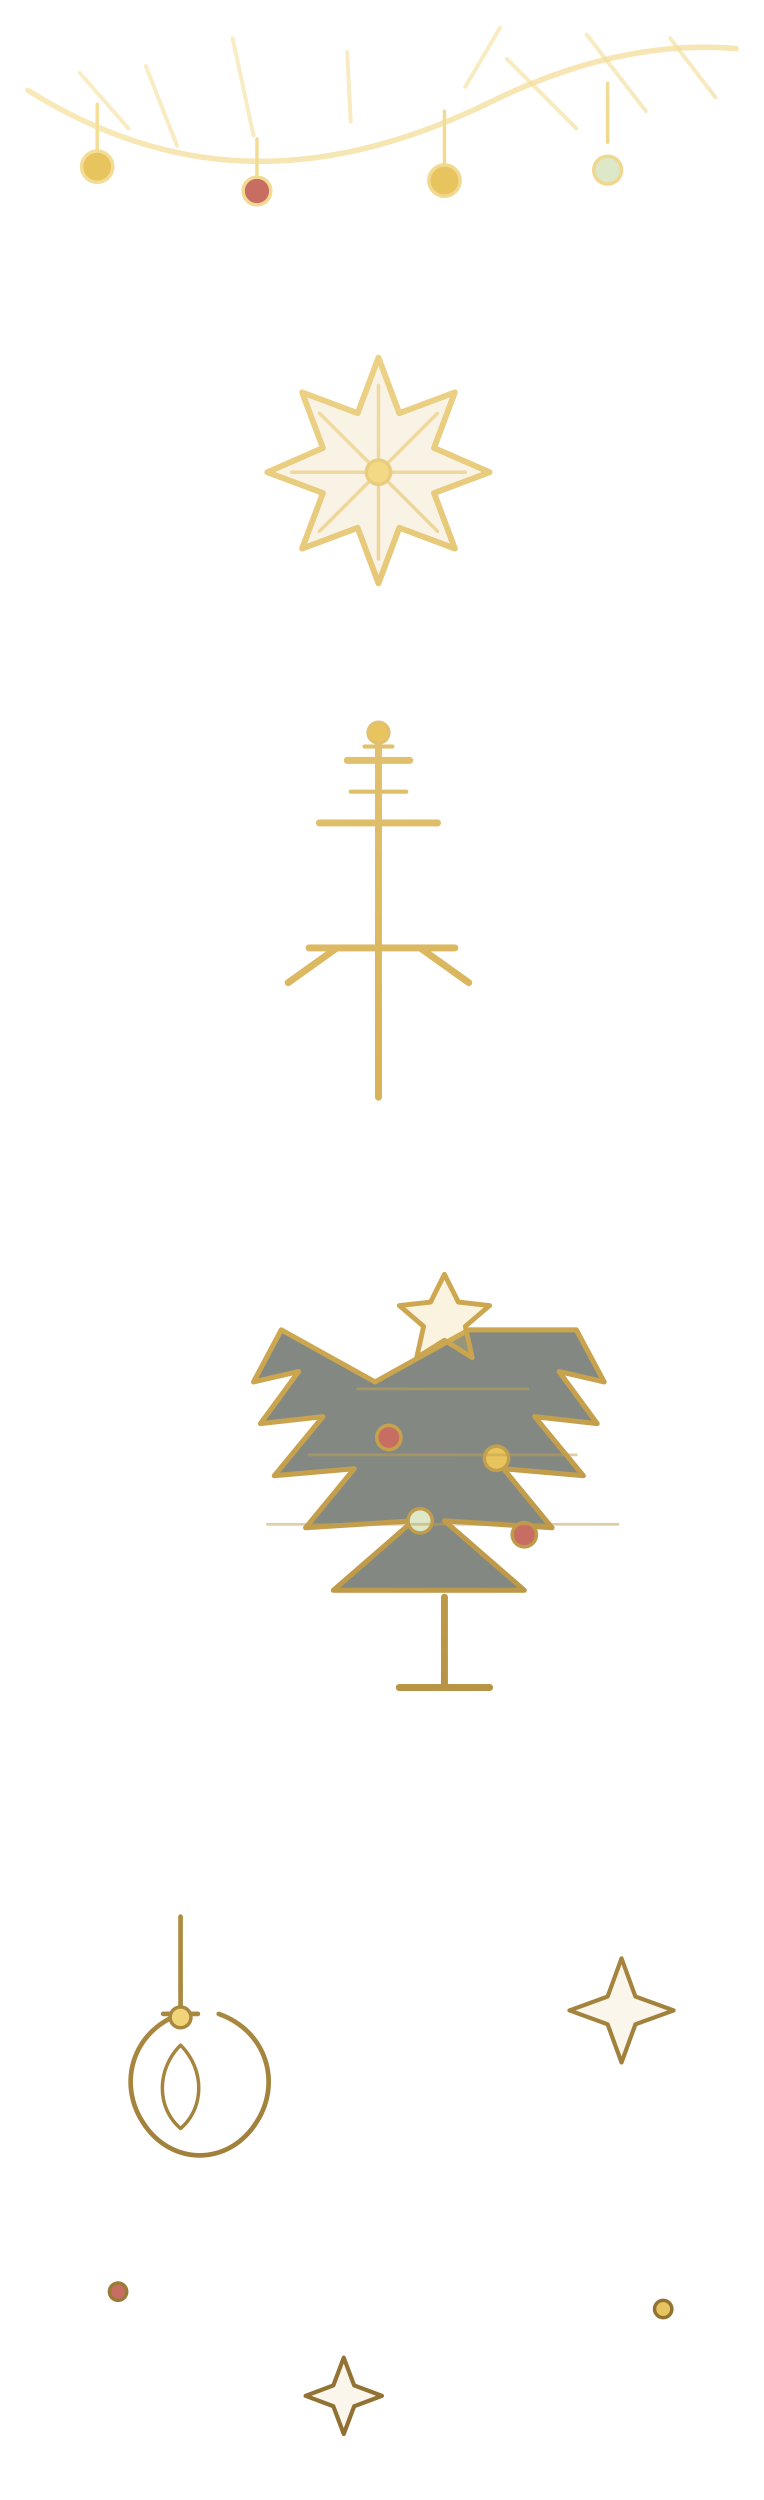
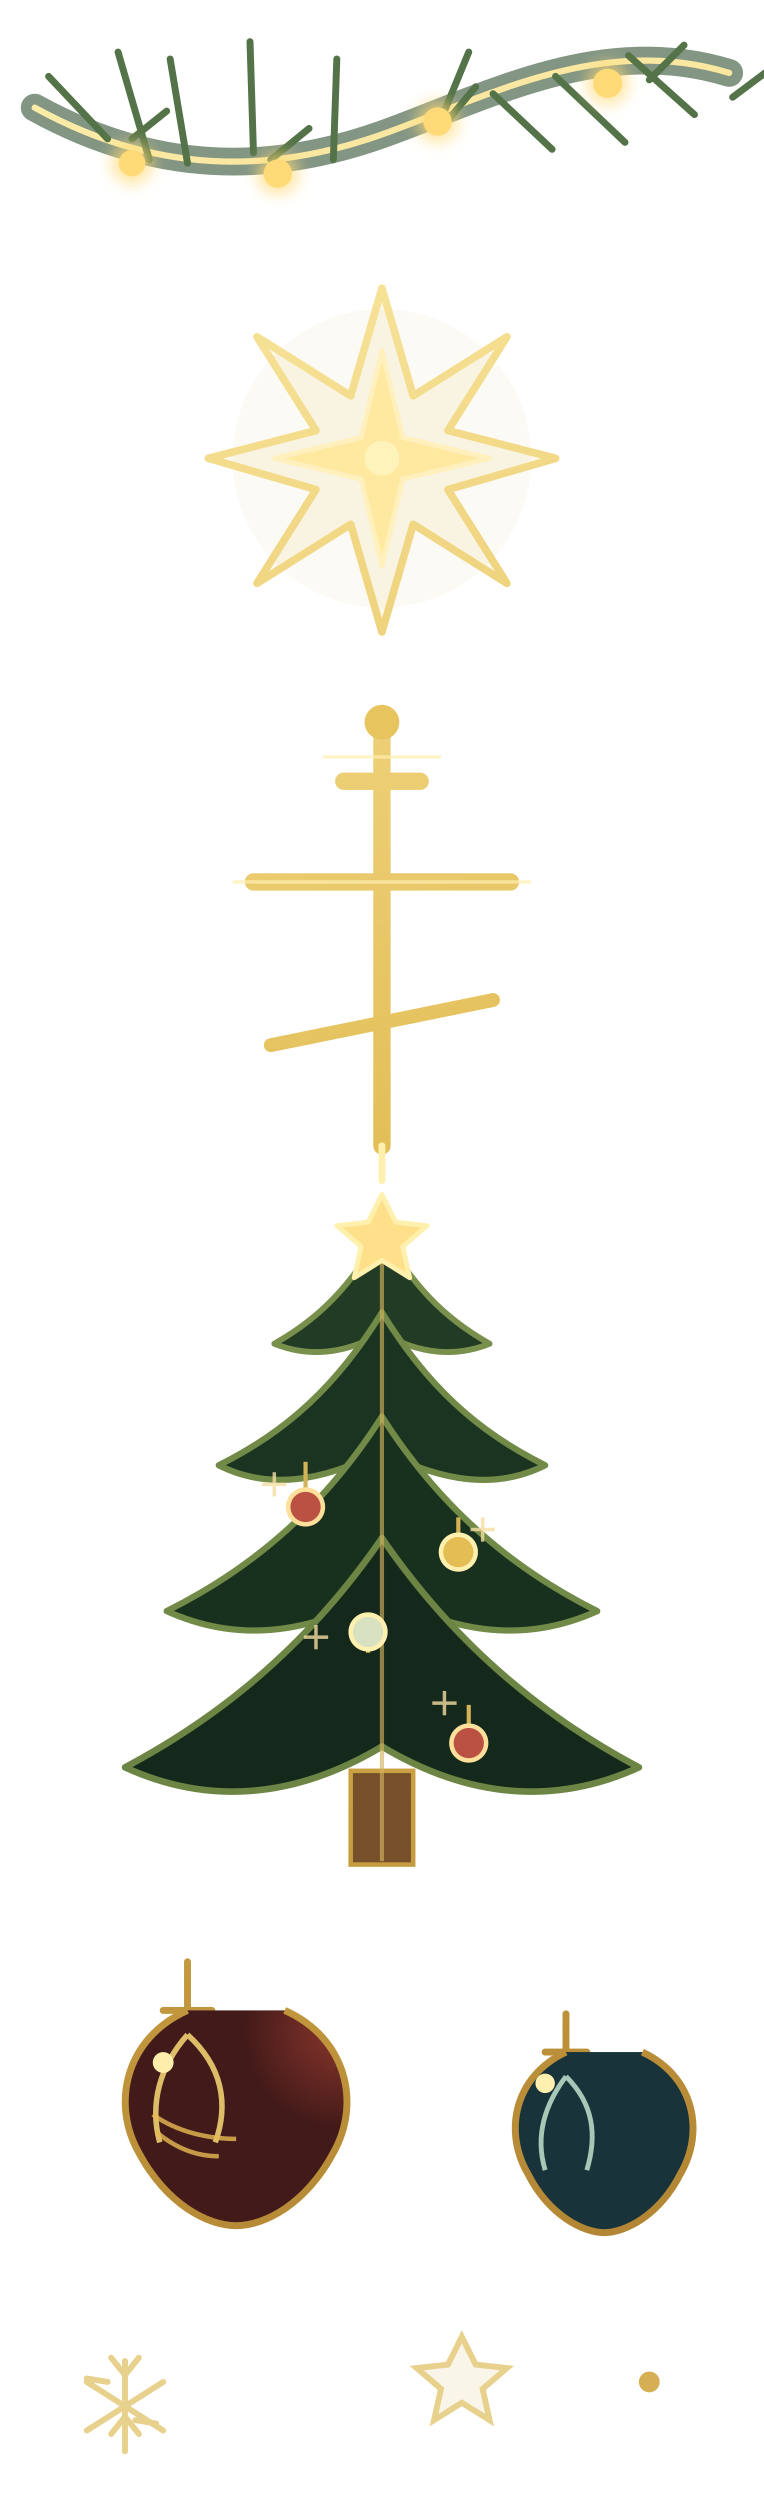
<svg xmlns="http://www.w3.org/2000/svg" viewBox="0 0 220 720" fill="none">
  <defs>
-     <linearGradient id="gold" x1="20" y1="0" x2="190" y2="700" gradientUnits="userSpaceOnUse">
-       <stop stop-color="#f8e4a0" />
-       <stop offset=".48" stop-color="#d6af54" />
-       <stop offset="1" stop-color="#8b6d31" />
+     <linearGradient id="gold" x1="18" y1="0" x2="196" y2="710" gradientUnits="userSpaceOnUse">
+       <stop stop-color="#fff0b0" />
+       <stop offset=".52" stop-color="#e0b94f" />
+       <stop offset="1" stop-color="#a7792d" />
    </linearGradient>
+     <radialGradient id="bauble" cx="0" cy="0" r="1" gradientTransform="matrix(0 28 -28 0 98 585)" gradientUnits="userSpaceOnUse">
+       <stop stop-color="#8a352c" />
+       <stop offset="1" stop-color="#421a19" />
+     </radialGradient>
+     <filter id="soft-glow" x="-100%" y="-100%" width="300%" height="300%">
+       <feGaussianBlur stdDeviation="2.2" />
+     </filter>
  </defs>
-   <g stroke="url(#gold)" stroke-linecap="round" stroke-linejoin="round">
-     <path d="M8 26c40 25 82 28 132 4 24-12 48-18 72-16" stroke-width="1.6" opacity=".7" />
-     <path d="m37 37-14-16m28 21L42 19m31 20L67 11m34 24-1-20m34 10 10-17m2 9 20 20m3-27 17 22m7-21 13 17" stroke-width="1.15" opacity=".58" />
-     <path d="M28 30v16m46-6v14m54-22v16m47-24v17" stroke-width="1" />
-     <circle cx="28" cy="48" r="4.5" fill="#e8c45f" />
-     <circle cx="74" cy="55" r="4" fill="#c76d62" />
-     <circle cx="128" cy="52" r="4.5" fill="#e8c45f" />
-     <circle cx="175" cy="49" r="4" fill="#dce8c8" />
-     <path d="M109 103 115 119l16-6-6 16 16 7-16 6 6 16-16-6-6 16-6-16-16 6 6-16-16-6 16-7-6-16 16 6 6-16Z" stroke-width="1.7" fill="#d6af5424" />
-     <path d="M109 111v50m-25-25h50m-42-17 34 34m0-34-34 34" stroke-width="1" opacity=".7" />
-     <circle cx="109" cy="136" r="3.5" fill="#f3d985" />
-     <path d="M109 213v103m-17-79h34m-26-18h18m-29 54h42m-34 0-14 10m38-10 14 10" stroke-width="2" />
-     <path d="M101 228h16m-24 9h32m-34 36h36m-14-58h-8" stroke-width="1.2" />
-     <circle cx="109" cy="211" r="3" fill="#e8c45f" />
-     <path d="m166 383 8 15-13-3 11 15-18-2 14 17-23-2 14 17-31-2 23 20h-55l23-20-31 2 14-17-23 2 14-17-18 2 11-15-13 3 8-15 27 15 27-15Z" stroke-width="1.45" fill="#17221688" />
-     <path d="M128 460v26m-13 0h26" stroke-width="2" />
-     <path d="m128 367 4 8 9 1-7 6 2 9-8-5-8 5 2-9-7-6 9-1 4-8Z" stroke-width="1.4" fill="#e8c45f33" />
-     <circle cx="112" cy="414" r="3.5" fill="#c76d62" />
-     <circle cx="143" cy="420" r="3.5" fill="#e8c45f" />
-     <circle cx="121" cy="438" r="3.5" fill="#dce8c8" />
-     <circle cx="151" cy="442" r="3.5" fill="#c76d62" />
-     <path d="M103 400h49m-63 19h77m-89 20h101" stroke-width=".8" opacity=".5" />
-     <path d="M52 552v28m-5 0h10m-5 0c-14 5-18 20-11 31 8 13 25 13 33 0 7-11 3-26-11-31" stroke-width="1.35" />
-     <path d="M52 589c-7 7-7 18 0 24 7-6 7-17 0-24Z" stroke-width="1" />
-     <circle cx="52" cy="581" r="3" fill="#f1d378" />
-     <path d="M179 564 183 575l11 4-11 4-4 11-4-11-11-4 11-4 4-11Zm-80 115 3 8 8 3-8 3-3 8-3-8-8-3 8-3 3-8Z" stroke-width="1.2" fill="#d6af541c" />
-     <circle cx="34" cy="660" r="2.5" fill="#c76d62" />
-     <circle cx="191" cy="665" r="2.5" fill="#e8c45f" />
+   <path d="M10 31C48 52 82 49 112 38s62-28 98-17" stroke="#315032" stroke-width="8" stroke-linecap="round" opacity=".6" />
+   <path d="M10 31C48 52 82 49 112 38s62-28 98-17" stroke="url(#gold)" stroke-width="1.8" stroke-linecap="round" />
+   <g stroke="#547348" stroke-width="2" stroke-linecap="round">
+     <path d="m31 40-17-18m29 24L34 15m20 32L49 17m24 27L72 12m24 34L97 17m31 15 7-17m7 12 17 16m1-21 20 19m1-25 19 17m-162 7 10-8m30 14 11-9m38 0 10-12m50-2 10-10m14 15 12-9" />
  </g>
+   <g fill="#ffda77">
+     <circle cx="38" cy="47" r="3.8" />
+     <circle cx="80" cy="50" r="4.1" />
+     <circle cx="126" cy="35" r="4.1" />
+     <circle cx="175" cy="24" r="4.2" />
+   </g>
+   <g fill="#ffda77" filter="url(#soft-glow)" opacity=".7">
+     <circle cx="38" cy="47" r="6" />
+     <circle cx="80" cy="50" r="6" />
+     <circle cx="126" cy="35" r="6" />
+     <circle cx="175" cy="24" r="6" />
+   </g>
+   <circle cx="110" cy="132" r="43" fill="#d6af5410" />
+   <path d="m110 83 9 31 27-17-17 27 31 8-31 9 17 27-27-17-9 31-9-31-27 17 17-27-31-9 31-8-17-27 27 17 9-31Z" fill="#e7c76720" stroke="url(#gold)" stroke-width="2.2" stroke-linejoin="round" />
+   <path d="m110 101 6 25 25 6-25 6-6 25-6-25-25-6 25-6 6-25Z" fill="#ffe9a1" stroke="#fff0bd" stroke-width="1.4" stroke-linejoin="round" />
+   <circle cx="110" cy="132" r="5" fill="#fff3bc" />
+   <path d="M110 211v119" stroke="url(#gold)" stroke-width="5" stroke-linecap="round" />
+   <path d="M99 225h22M73 254h74" stroke="url(#gold)" stroke-width="5" stroke-linecap="round" />
+   <path d="m78 301 64-13" stroke="url(#gold)" stroke-width="4" stroke-linecap="round" />
+   <path d="M110 204v7m0 119v10" stroke="#fff0b0" stroke-width="2" stroke-linecap="round" />
+   <circle cx="110" cy="208" r="5" fill="#e8c45f" />
+   <path d="M93 218h34M67 254h86" stroke="#fff0b0" stroke-width="1" opacity=".7" />
+   <path d="M110 355c-9 15-17 24-31 32 10 4 20 3 31-3 11 6 21 7 31 3-14-8-22-17-31-32Z" fill="#213b25" stroke="#79904d" stroke-width="1.7" stroke-linejoin="round" />
+   <path d="M110 378c-13 21-27 34-47 44 14 7 29 5 47-4 18 9 33 11 47 4-20-10-34-23-47-44Z" fill="#1b3421" stroke="#718a47" stroke-width="1.8" stroke-linejoin="round" />
+   <path d="M110 408c-16 25-36 43-62 56 20 9 40 7 62-5 22 12 42 14 62 5-26-13-46-31-62-56Z" fill="#18301e" stroke="#718a47" stroke-width="1.8" stroke-linejoin="round" />
+   <path d="M110 443c-20 29-44 50-74 66 24 11 49 9 74-6 25 15 50 17 74 6-30-16-54-37-74-66Z" fill="#14291b" stroke="#6d8544" stroke-width="1.9" stroke-linejoin="round" />
+   <path d="M101 510h18v27h-18z" fill="#76502a" stroke="url(#gold)" stroke-width="1.3" />
+   <path d="M110 345v191" stroke="#d3b25d" stroke-width="1.2" opacity=".65" />
+   <path d="m110 344 4 8 9 1-7 6 2 9-8-5-8 5 2-9-7-6 9-1 4-8Z" fill="#ffe08a" stroke="#fff0ae" stroke-width="1.4" stroke-linejoin="round" />
+   <g stroke="#f4dda0" stroke-width="1" opacity=".8">
+     <path d="M79 424v7m-3.5-3.5h7M139 437v7m-3.5-3.5h7M91 468v7m-3.5-3.5h7M128 487v7m-3.5-3.5h7" />
+   </g>
+   <g stroke="#d4b257" stroke-width="1.2">
+     <path d="M88 421v8m44 8v8m-26 23v8m29 15v8" />
+   </g>
+   <circle cx="88" cy="434" r="5" fill="#ba5143" stroke="#ffe09a" stroke-width="1.3" />
+   <circle cx="132" cy="447" r="5" fill="#e5bd55" stroke="#fff0b0" stroke-width="1.3" />
+   <circle cx="106" cy="470" r="5" fill="#d8e1c1" stroke="#fff0b0" stroke-width="1.3" />
+   <circle cx="135" cy="502" r="5" fill="#ba5143" stroke="#ffe09a" stroke-width="1.3" />
+   <path d="M54 565v14m-7 0h14" stroke="url(#gold)" stroke-width="2" stroke-linecap="round" />
+   <path d="M54 579c-18 8-22 27-14 41 8 15 20 21 28 21s20-6 28-21c8-14 4-33-14-41" fill="url(#bauble)" stroke="url(#gold)" stroke-width="2" />
+   <path d="M54 586c-8 9-11 20-8 31m8-31c10 9 12 20 8 31" stroke="#f0ce72" stroke-width="1.6" opacity=".9" />
+   <path d="M45 614c6 5 12 7 18 7m-19-12c7 5 16 7 24 7" stroke="#e7bb53" stroke-width="1.3" opacity=".8" />
+   <circle cx="47" cy="594" r="3" fill="#ffedac" />
+   <path d="M163 580v11m-6 0h12" stroke="url(#gold)" stroke-width="2" stroke-linecap="round" />
+   <path d="M163 591c-15 7-18 23-11 35 6 12 16 17 22 17s16-5 22-17c7-12 4-28-11-35" fill="#18333a" stroke="url(#gold)" stroke-width="2" />
+   <path d="M163 598c-6 8-9 17-6 27m6-27c8 8 9 17 6 27" stroke="#b8d7c4" stroke-width="1.4" opacity=".9" />
+   <circle cx="157" cy="600" r="2.8" fill="#fff0b0" />
+   <g stroke="#e8d18c" stroke-width="1.7" stroke-linecap="round">
+     <path d="M36 680v26m-11-20 22 14m0-14-22 14m7-21 4 5 4-5m-8 22 4-5 4 5m-15-16 6 1m14 12-6-1" />
+     <path d="m133 673 4 8 9 1-7 6 2 9-8-5-8 5 2-9-7-6 9-1 4-8Z" fill="#d6af5420" />
+   </g>
+   <circle cx="187" cy="686" r="3" fill="#d6af54" />
</svg>
